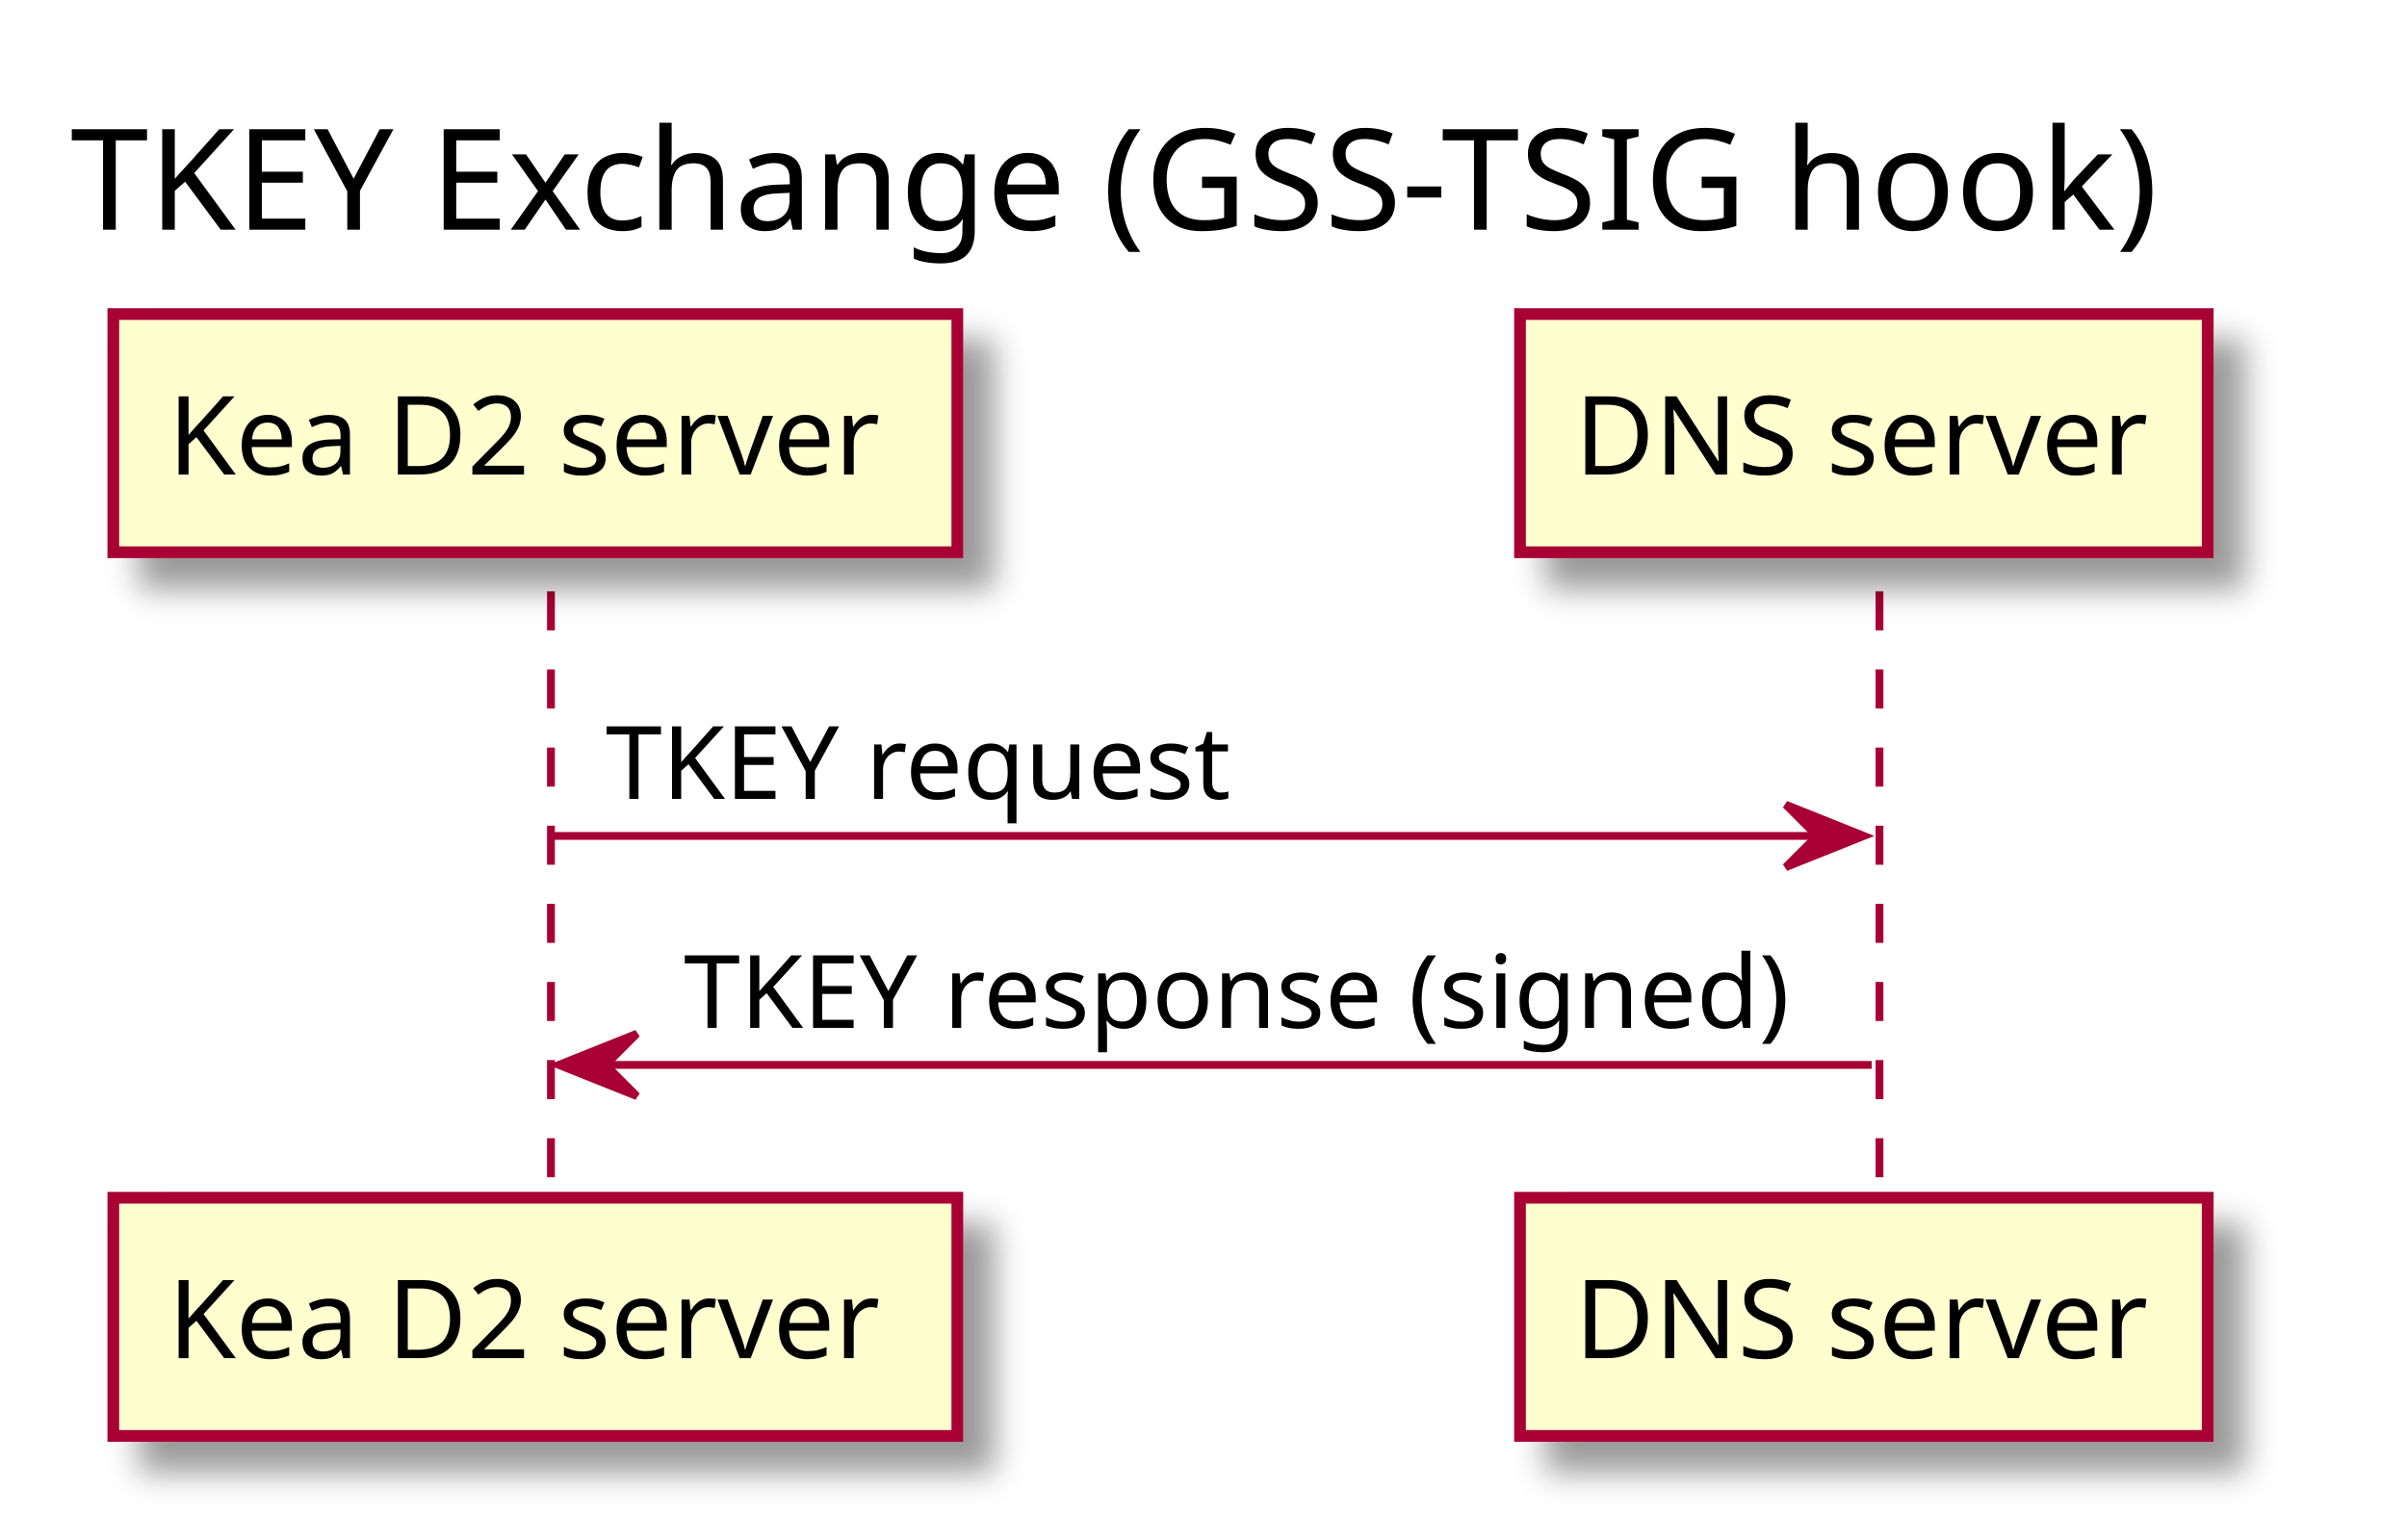
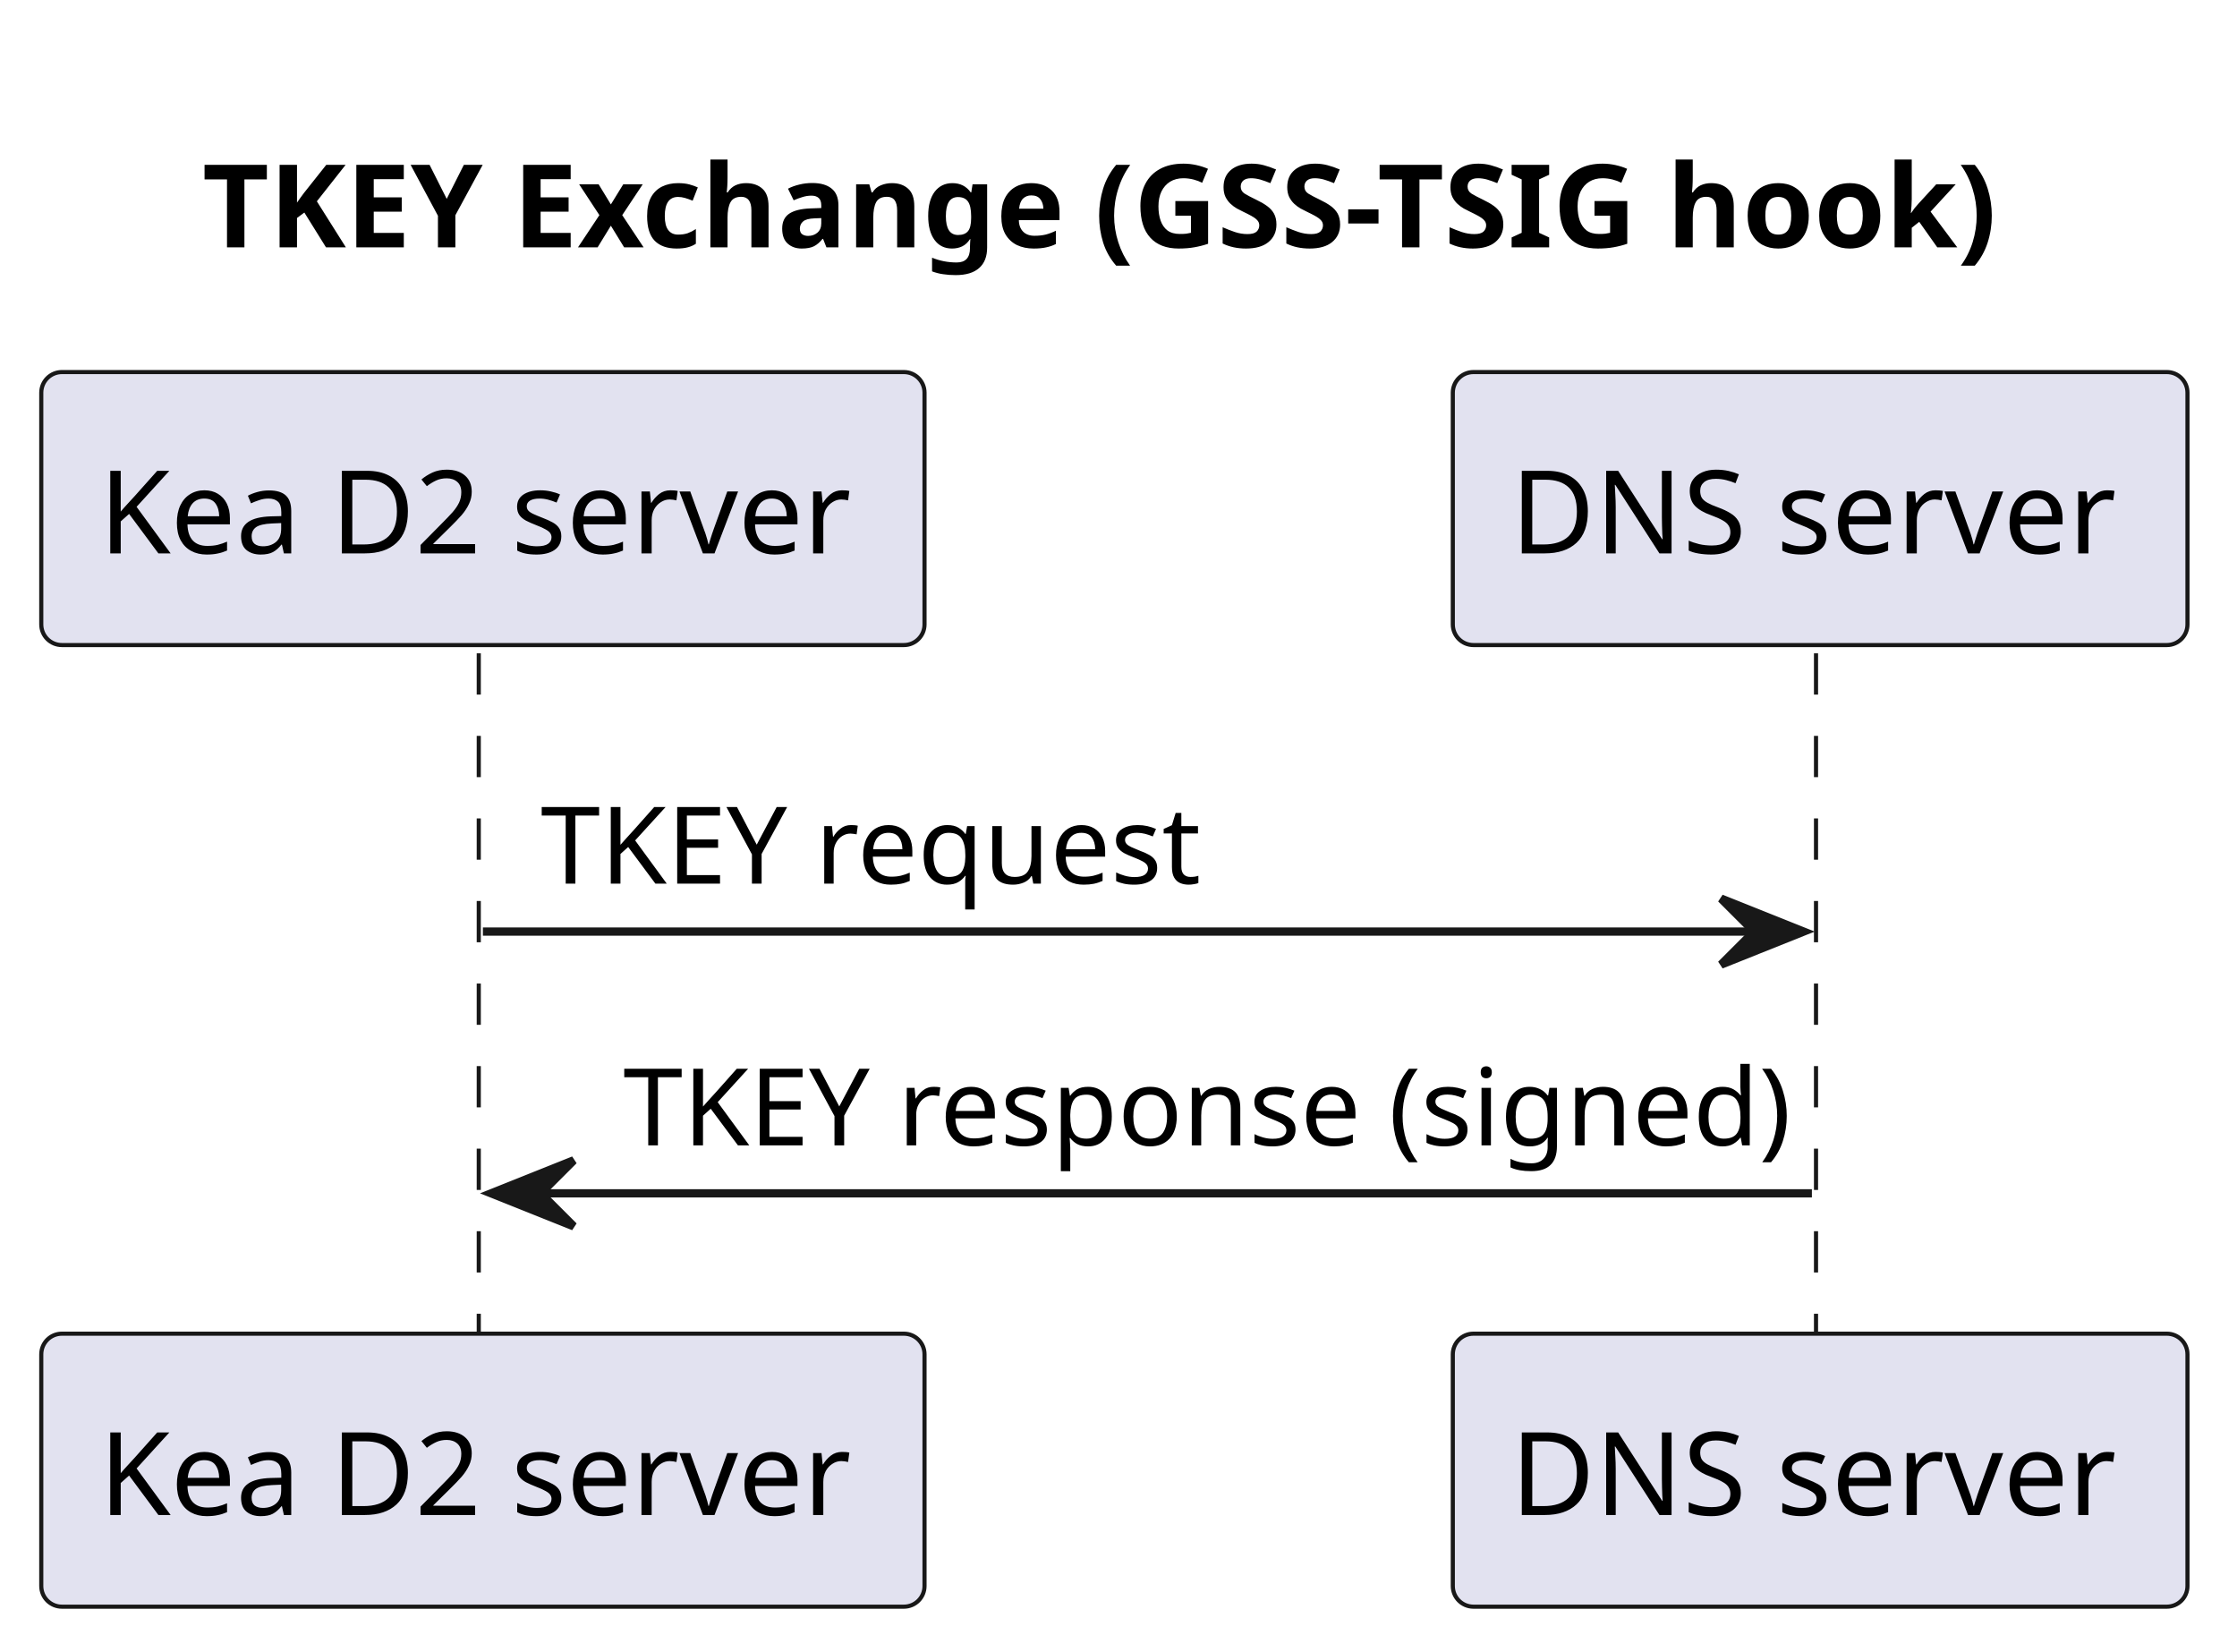
- <svg xmlns="http://www.w3.org/2000/svg" contentScriptType="application/ecmascript" contentStyleType="text/css" height="197px" preserveAspectRatio="none" style="width:308px;height:197px;background:#FFFFFF;" version="1.1" viewBox="0 0 308 197" width="308px" zoomAndPan="magnify">
-   <defs>
-     <filter height="300%" id="fz1ehskz14z05" width="300%" x="-1" y="-1">
-       <feGaussianBlur result="blurOut" stdDeviation="2.0" />
-       <feColorMatrix in="blurOut" result="blurOut2" type="matrix" values="0 0 0 0 0 0 0 0 0 0 0 0 0 0 0 0 0 0 .4 0" />
-       <feOffset dx="4.0" dy="4.0" in="blurOut2" result="blurOut3" />
-       <feBlend in="SourceGraphic" in2="blurOut3" mode="normal" />
-     </filter>
-   </defs>
+ <svg xmlns="http://www.w3.org/2000/svg" contentStyleType="text/css" height="200px" preserveAspectRatio="none" style="width:271px;height:200px;background:#FFFFFF;" version="1.1" viewBox="0 0 271 200" width="271px" zoomAndPan="magnify">
+   <defs />
  <g>
-     <text fill="#000000" font-family="sans-serif" font-size="18" lengthAdjust="spacing" textLength="283" x="9" y="29.402">TKEY Exchange (GSS-TSIG hook)</text>
-     <line style="stroke:#A80036;stroke-width:1.0;stroke-dasharray:5.0,5.0;" x1="70.5" x2="70.5" y1="75.688" y2="154.309" />
-     <line style="stroke:#A80036;stroke-width:1.0;stroke-dasharray:5.0,5.0;" x1="240.5" x2="240.5" y1="75.688" y2="154.309" />
-     <rect fill="#FEFECE" filter="url(#fz1ehskz14z05)" height="30.488" style="stroke:#A80036;stroke-width:1.5;" width="108" x="14.5" y="40.199" />
-     <text fill="#000000" font-family="sans-serif" font-size="14" lengthAdjust="spacing" textLength="94" x="21.5" y="60.734">Kea D2 server</text>
-     <rect fill="#FEFECE" filter="url(#fz1ehskz14z05)" height="30.488" style="stroke:#A80036;stroke-width:1.5;" width="108" x="14.5" y="153.309" />
-     <text fill="#000000" font-family="sans-serif" font-size="14" lengthAdjust="spacing" textLength="94" x="21.5" y="173.844">Kea D2 server</text>
-     <rect fill="#FEFECE" filter="url(#fz1ehskz14z05)" height="30.488" style="stroke:#A80036;stroke-width:1.5;" width="88" x="194.5" y="40.199" />
-     <text fill="#000000" font-family="sans-serif" font-size="14" lengthAdjust="spacing" textLength="74" x="201.5" y="60.734">DNS server</text>
-     <rect fill="#FEFECE" filter="url(#fz1ehskz14z05)" height="30.488" style="stroke:#A80036;stroke-width:1.5;" width="88" x="194.5" y="153.309" />
-     <text fill="#000000" font-family="sans-serif" font-size="14" lengthAdjust="spacing" textLength="74" x="201.5" y="173.844">DNS server</text>
-     <polygon fill="#A80036" points="228.5,102.998,238.5,106.998,228.5,110.998,232.5,106.998" style="stroke:#A80036;stroke-width:1.0;" />
-     <line style="stroke:#A80036;stroke-width:1.0;" x1="70.5" x2="234.5" y1="106.998" y2="106.998" />
-     <text fill="#000000" font-family="sans-serif" font-size="13" lengthAdjust="spacing" textLength="82" x="77.5" y="102.256">TKEY request</text>
-     <polygon fill="#A80036" points="81.5,132.309,71.5,136.309,81.5,140.309,77.5,136.309" style="stroke:#A80036;stroke-width:1.0;" />
-     <line style="stroke:#A80036;stroke-width:1.0;" x1="75.5" x2="239.5" y1="136.309" y2="136.309" />
-     <text fill="#000000" font-family="sans-serif" font-size="13" lengthAdjust="spacing" textLength="146" x="87.5" y="131.566">TKEY response (signed)</text>
+     <text fill="#000000" font-family="sans-serif" font-size="14" font-weight="bold" lengthAdjust="spacing" textLength="220" x="24.5" y="29.966">TKEY Exchange (GSS-TSIG hook)</text>
+     <line style="stroke:#181818;stroke-width:0.5;stroke-dasharray:5.0,5.0;" x1="58" x2="58" y1="79.136" y2="162.548" />
+     <line style="stroke:#181818;stroke-width:0.5;stroke-dasharray:5.0,5.0;" x1="220" x2="220" y1="79.136" y2="162.548" />
+     <rect fill="#E2E2F0" height="33.068" rx="2.5" ry="2.5" style="stroke:#181818;stroke-width:0.5;" width="107" x="5" y="45.068" />
+     <text fill="#000000" font-family="sans-serif" font-size="14" lengthAdjust="spacing" textLength="93" x="12" y="67.034">Kea D2 server</text>
+     <rect fill="#E2E2F0" height="33.068" rx="2.5" ry="2.5" style="stroke:#181818;stroke-width:0.5;" width="107" x="5" y="161.548" />
+     <text fill="#000000" font-family="sans-serif" font-size="14" lengthAdjust="spacing" textLength="93" x="12" y="183.514">Kea D2 server</text>
+     <rect fill="#E2E2F0" height="33.068" rx="2.5" ry="2.5" style="stroke:#181818;stroke-width:0.5;" width="89" x="176" y="45.068" />
+     <text fill="#000000" font-family="sans-serif" font-size="14" lengthAdjust="spacing" textLength="75" x="183" y="67.034">DNS server</text>
+     <rect fill="#E2E2F0" height="33.068" rx="2.5" ry="2.5" style="stroke:#181818;stroke-width:0.5;" width="89" x="176" y="161.548" />
+     <text fill="#000000" font-family="sans-serif" font-size="14" lengthAdjust="spacing" textLength="75" x="183" y="183.514">DNS server</text>
+     <polygon fill="#181818" points="208.5,108.842,218.5,112.842,208.5,116.842,212.5,112.842" style="stroke:#181818;stroke-width:1.0;" />
+     <line style="stroke:#181818;stroke-width:1.0;" x1="58.5" x2="214.5" y1="112.842" y2="112.842" />
+     <text fill="#000000" font-family="sans-serif" font-size="13" lengthAdjust="spacing" textLength="78" x="65.5" y="107.033">TKEY request</text>
+     <polygon fill="#181818" points="69.5,140.548,59.5,144.548,69.5,148.548,65.5,144.548" style="stroke:#181818;stroke-width:1.0;" />
+     <line style="stroke:#181818;stroke-width:1.0;" x1="63.5" x2="219.5" y1="144.548" y2="144.548" />
+     <text fill="#000000" font-family="sans-serif" font-size="13" lengthAdjust="spacing" textLength="138" x="75.5" y="138.739">TKEY response (signed)</text>
  </g>
</svg>
